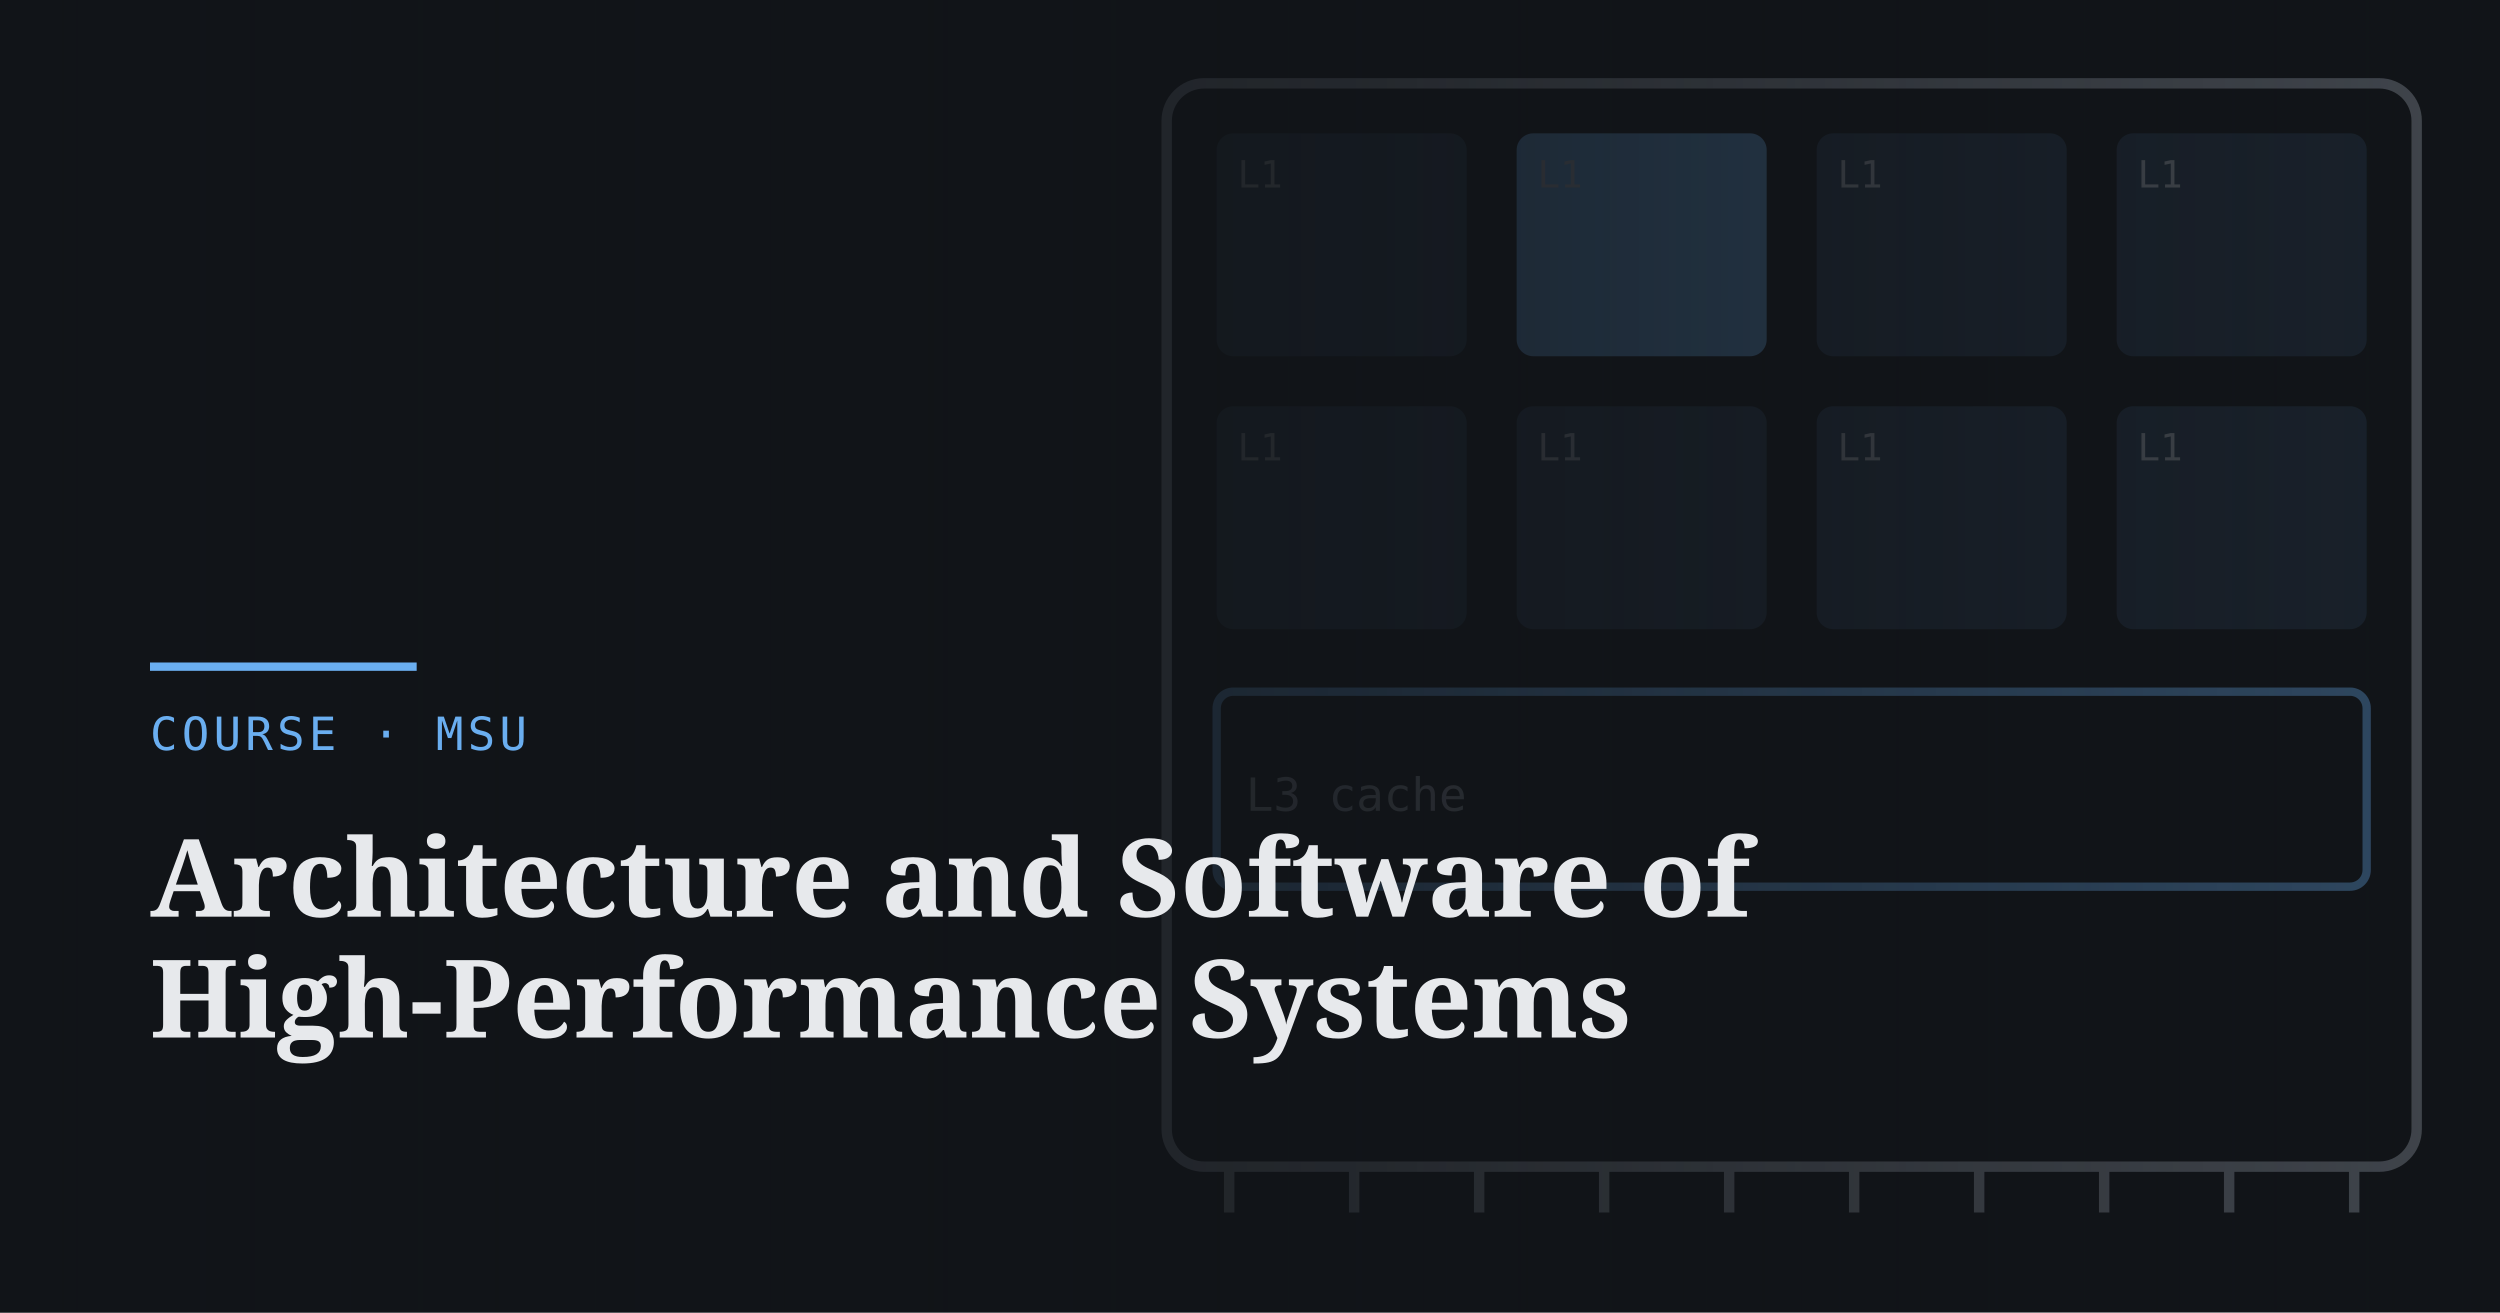
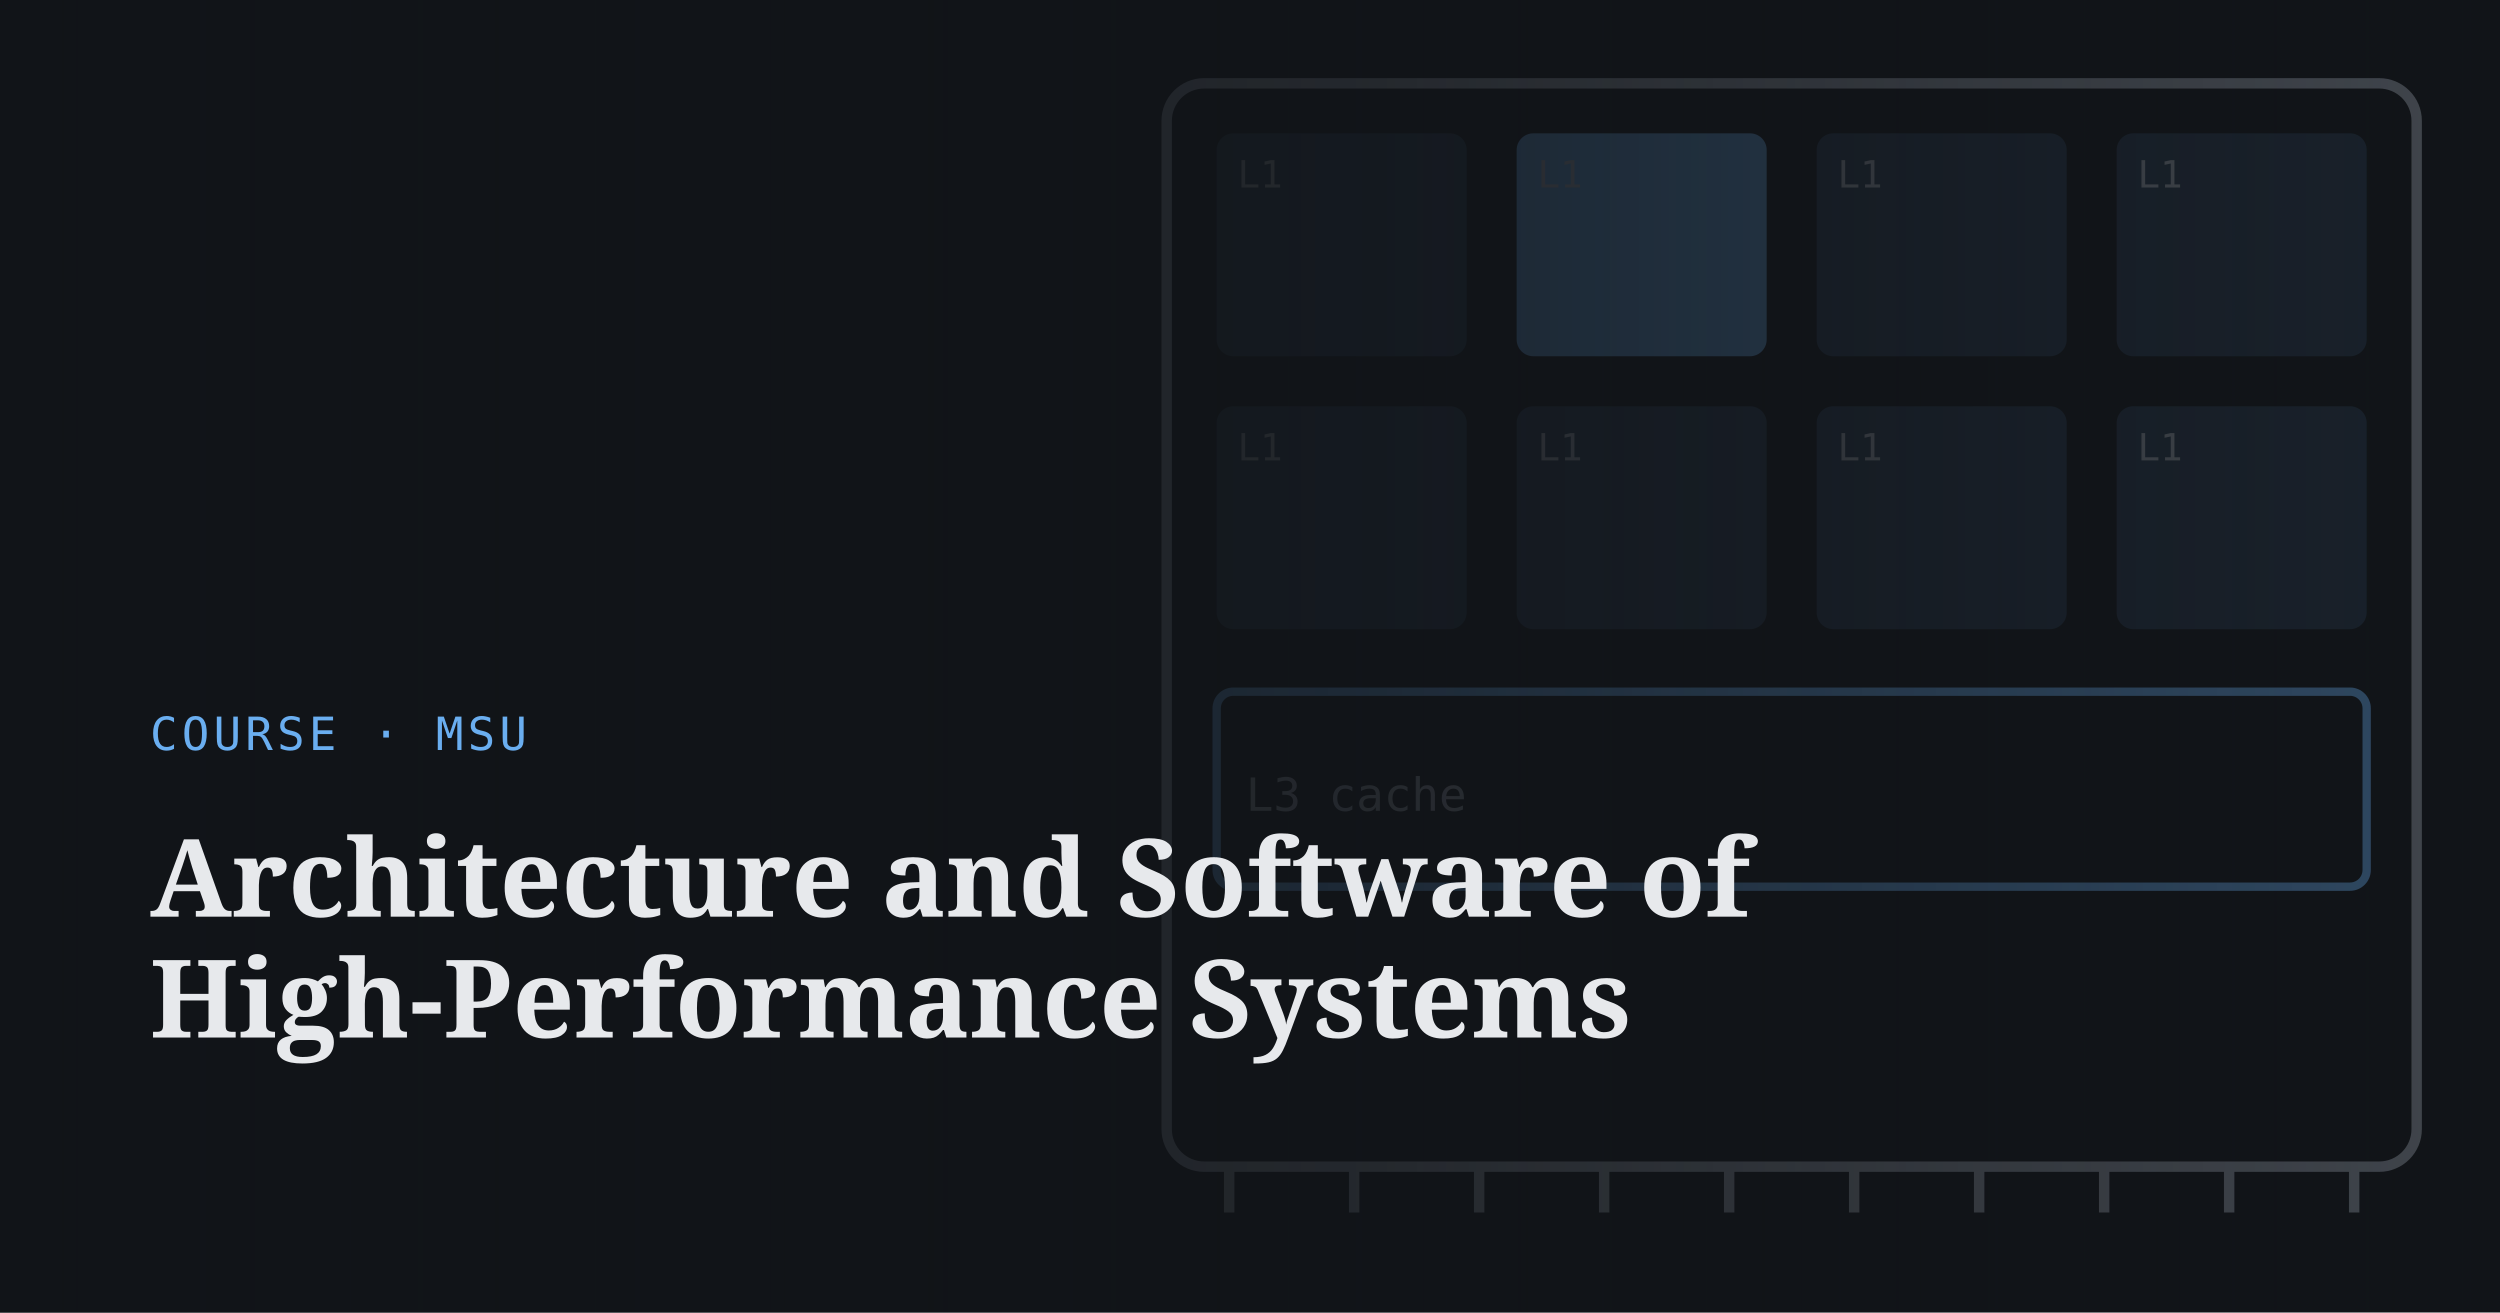
<svg xmlns="http://www.w3.org/2000/svg" width="1200" height="630" viewBox="0 0 1200 630">
  <rect width="1200" height="630" fill="#111418" />
  <defs>
    <linearGradient id="fade" x1="0" x2="1">
      <stop offset="0" stop-color="#111418" />
      <stop offset=".55" stop-color="#111418" stop-opacity=".6" />
      <stop offset="1" stop-color="#111418" stop-opacity="0" />
    </linearGradient>
  </defs>
  <g opacity=".35">
    <rect x="560.0" y="40.0" width="600.0" height="520.0" rx="18" fill="none" stroke="#9aa3ae" stroke-width="5" />
    <rect x="584.0" y="64.0" width="120.0" height="107.0" rx="8" fill="#6aaef0" opacity=".25" />
    <text x="594.0" y="90.0" font-family="'JetBrains Mono', Consolas, monospace" font-size="18" fill="#9aa3ae">L1</text>
    <rect x="728.0" y="64.0" width="120.0" height="107.0" rx="8" fill="#6aaef0" opacity=".85" />
    <text x="738.0" y="90.0" font-family="'JetBrains Mono', Consolas, monospace" font-size="18" fill="#9aa3ae">L1</text>
    <rect x="872.0" y="64.0" width="120.0" height="107.0" rx="8" fill="#6aaef0" opacity=".25" />
    <text x="882.0" y="90.0" font-family="'JetBrains Mono', Consolas, monospace" font-size="18" fill="#9aa3ae">L1</text>
    <rect x="1016.0" y="64.0" width="120.0" height="107.0" rx="8" fill="#6aaef0" opacity=".25" />
    <text x="1026.0" y="90.0" font-family="'JetBrains Mono', Consolas, monospace" font-size="18" fill="#9aa3ae">L1</text>
    <rect x="584.0" y="195.0" width="120.0" height="107.0" rx="8" fill="#6aaef0" opacity=".25" />
    <text x="594.0" y="221.0" font-family="'JetBrains Mono', Consolas, monospace" font-size="18" fill="#9aa3ae">L1</text>
    <rect x="728.0" y="195.0" width="120.0" height="107.0" rx="8" fill="#6aaef0" opacity=".25" />
    <text x="738.0" y="221.0" font-family="'JetBrains Mono', Consolas, monospace" font-size="18" fill="#9aa3ae">L1</text>
    <rect x="872.0" y="195.0" width="120.0" height="107.0" rx="8" fill="#6aaef0" opacity=".25" />
    <text x="882.0" y="221.0" font-family="'JetBrains Mono', Consolas, monospace" font-size="18" fill="#9aa3ae">L1</text>
    <rect x="1016.0" y="195.0" width="120.0" height="107.0" rx="8" fill="#6aaef0" opacity=".25" />
    <text x="1026.0" y="221.0" font-family="'JetBrains Mono', Consolas, monospace" font-size="18" fill="#9aa3ae">L1</text>
    <rect x="584.0" y="332.0" width="552.0" height="93.6" rx="8" fill="none" stroke="#6aaef0" stroke-width="4" />
    <text x="598.0" y="389.2" font-family="'JetBrains Mono', Consolas, monospace" font-size="22" fill="#9aa3ae">L3 cache</text>
    <line x1="590.0" y1="560.0" x2="590.0" y2="582.0" stroke="#9aa3ae" stroke-width="5" />
    <line x1="650.0" y1="560.0" x2="650.0" y2="582.0" stroke="#9aa3ae" stroke-width="5" />
    <line x1="710.0" y1="560.0" x2="710.0" y2="582.0" stroke="#9aa3ae" stroke-width="5" />
    <line x1="770.0" y1="560.0" x2="770.0" y2="582.0" stroke="#9aa3ae" stroke-width="5" />
    <line x1="830.0" y1="560.0" x2="830.0" y2="582.0" stroke="#9aa3ae" stroke-width="5" />
    <line x1="890.0" y1="560.0" x2="890.0" y2="582.0" stroke="#9aa3ae" stroke-width="5" />
    <line x1="950.0" y1="560.0" x2="950.0" y2="582.0" stroke="#9aa3ae" stroke-width="5" />
    <line x1="1010.0" y1="560.0" x2="1010.0" y2="582.0" stroke="#9aa3ae" stroke-width="5" />
    <line x1="1070.0" y1="560.0" x2="1070.0" y2="582.0" stroke="#9aa3ae" stroke-width="5" />
    <line x1="1130.0" y1="560.0" x2="1130.0" y2="582.0" stroke="#9aa3ae" stroke-width="5" />
  </g>
  <rect x="0" y="0" width="1200" height="630" fill="url(#fade)" />
  <text x="72" y="360" font-family="'JetBrains Mono', Consolas, monospace" font-size="22" letter-spacing="2" fill="#6aaef0">COURSE · MSU</text>
  <text x="72" y="440" font-family="'Source Serif 4', Georgia, serif" font-weight="600" font-size="52" fill="#e7e9ec">Architecture and Software of</text>
  <text x="72" y="498" font-family="'Source Serif 4', Georgia, serif" font-weight="600" font-size="52" fill="#e7e9ec">High-Performance Systems</text>
-   <line x1="72" y1="320" x2="200" y2="320" stroke="#6aaef0" stroke-width="4" />
</svg>
